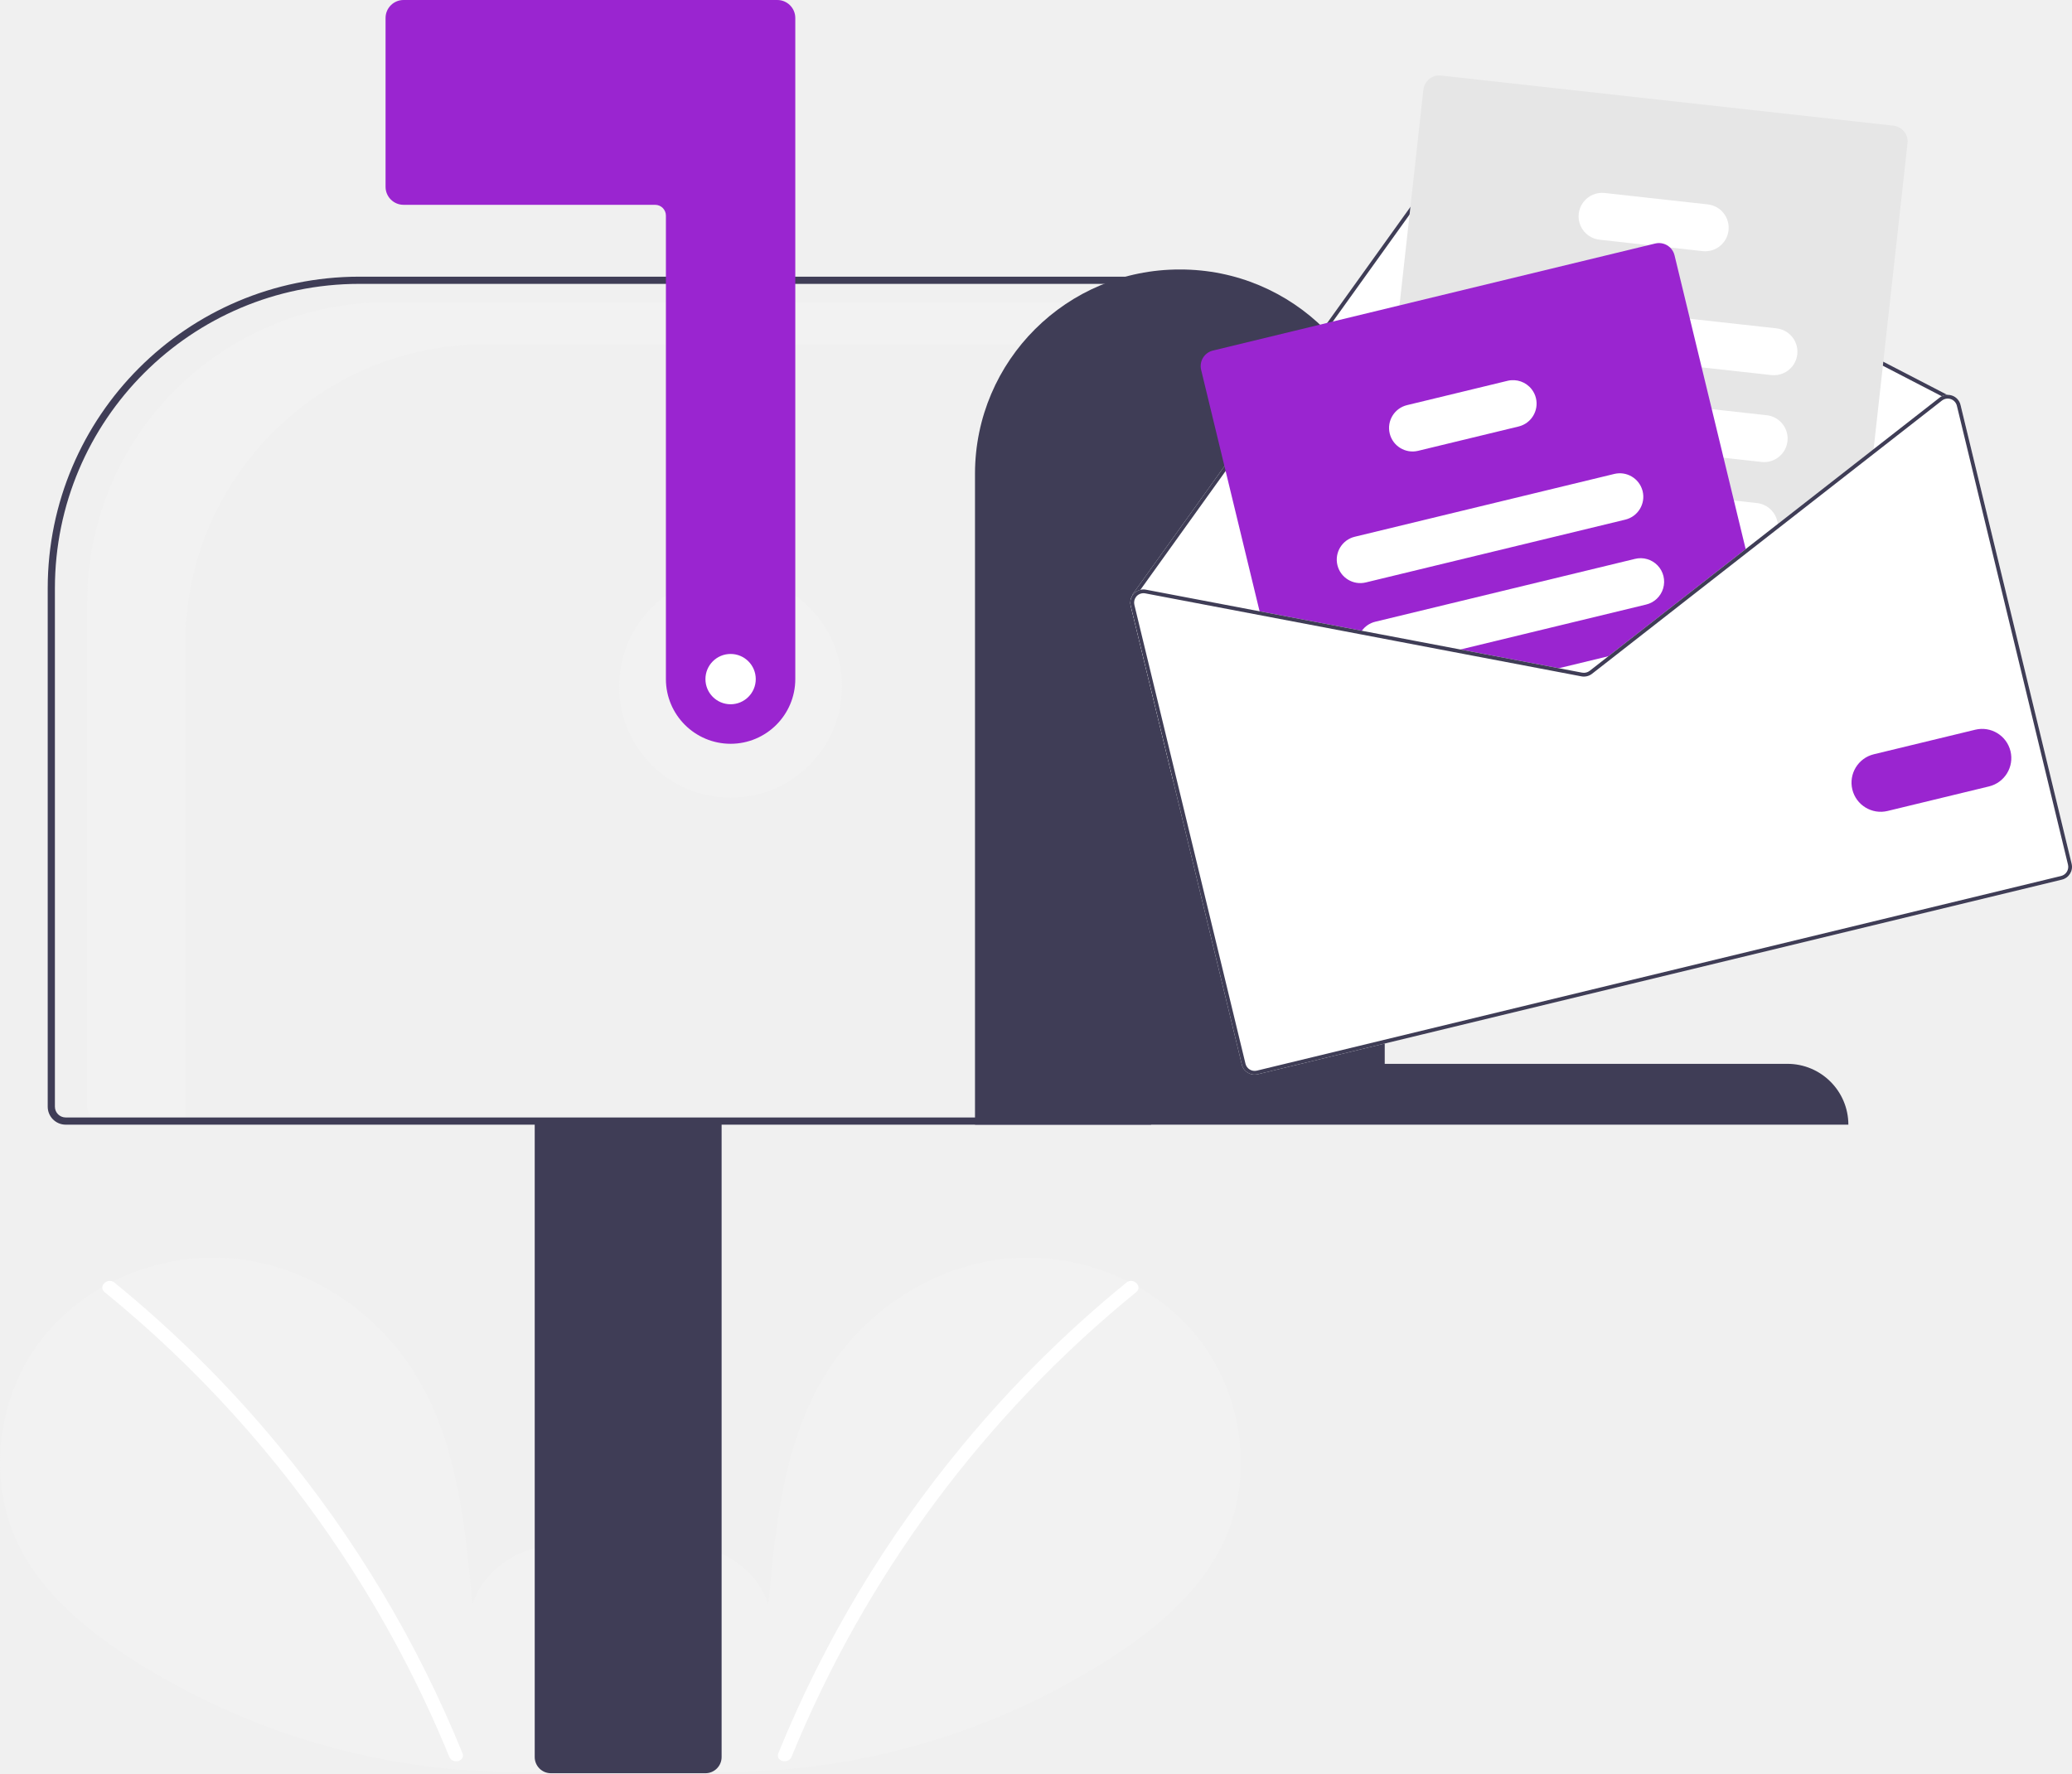
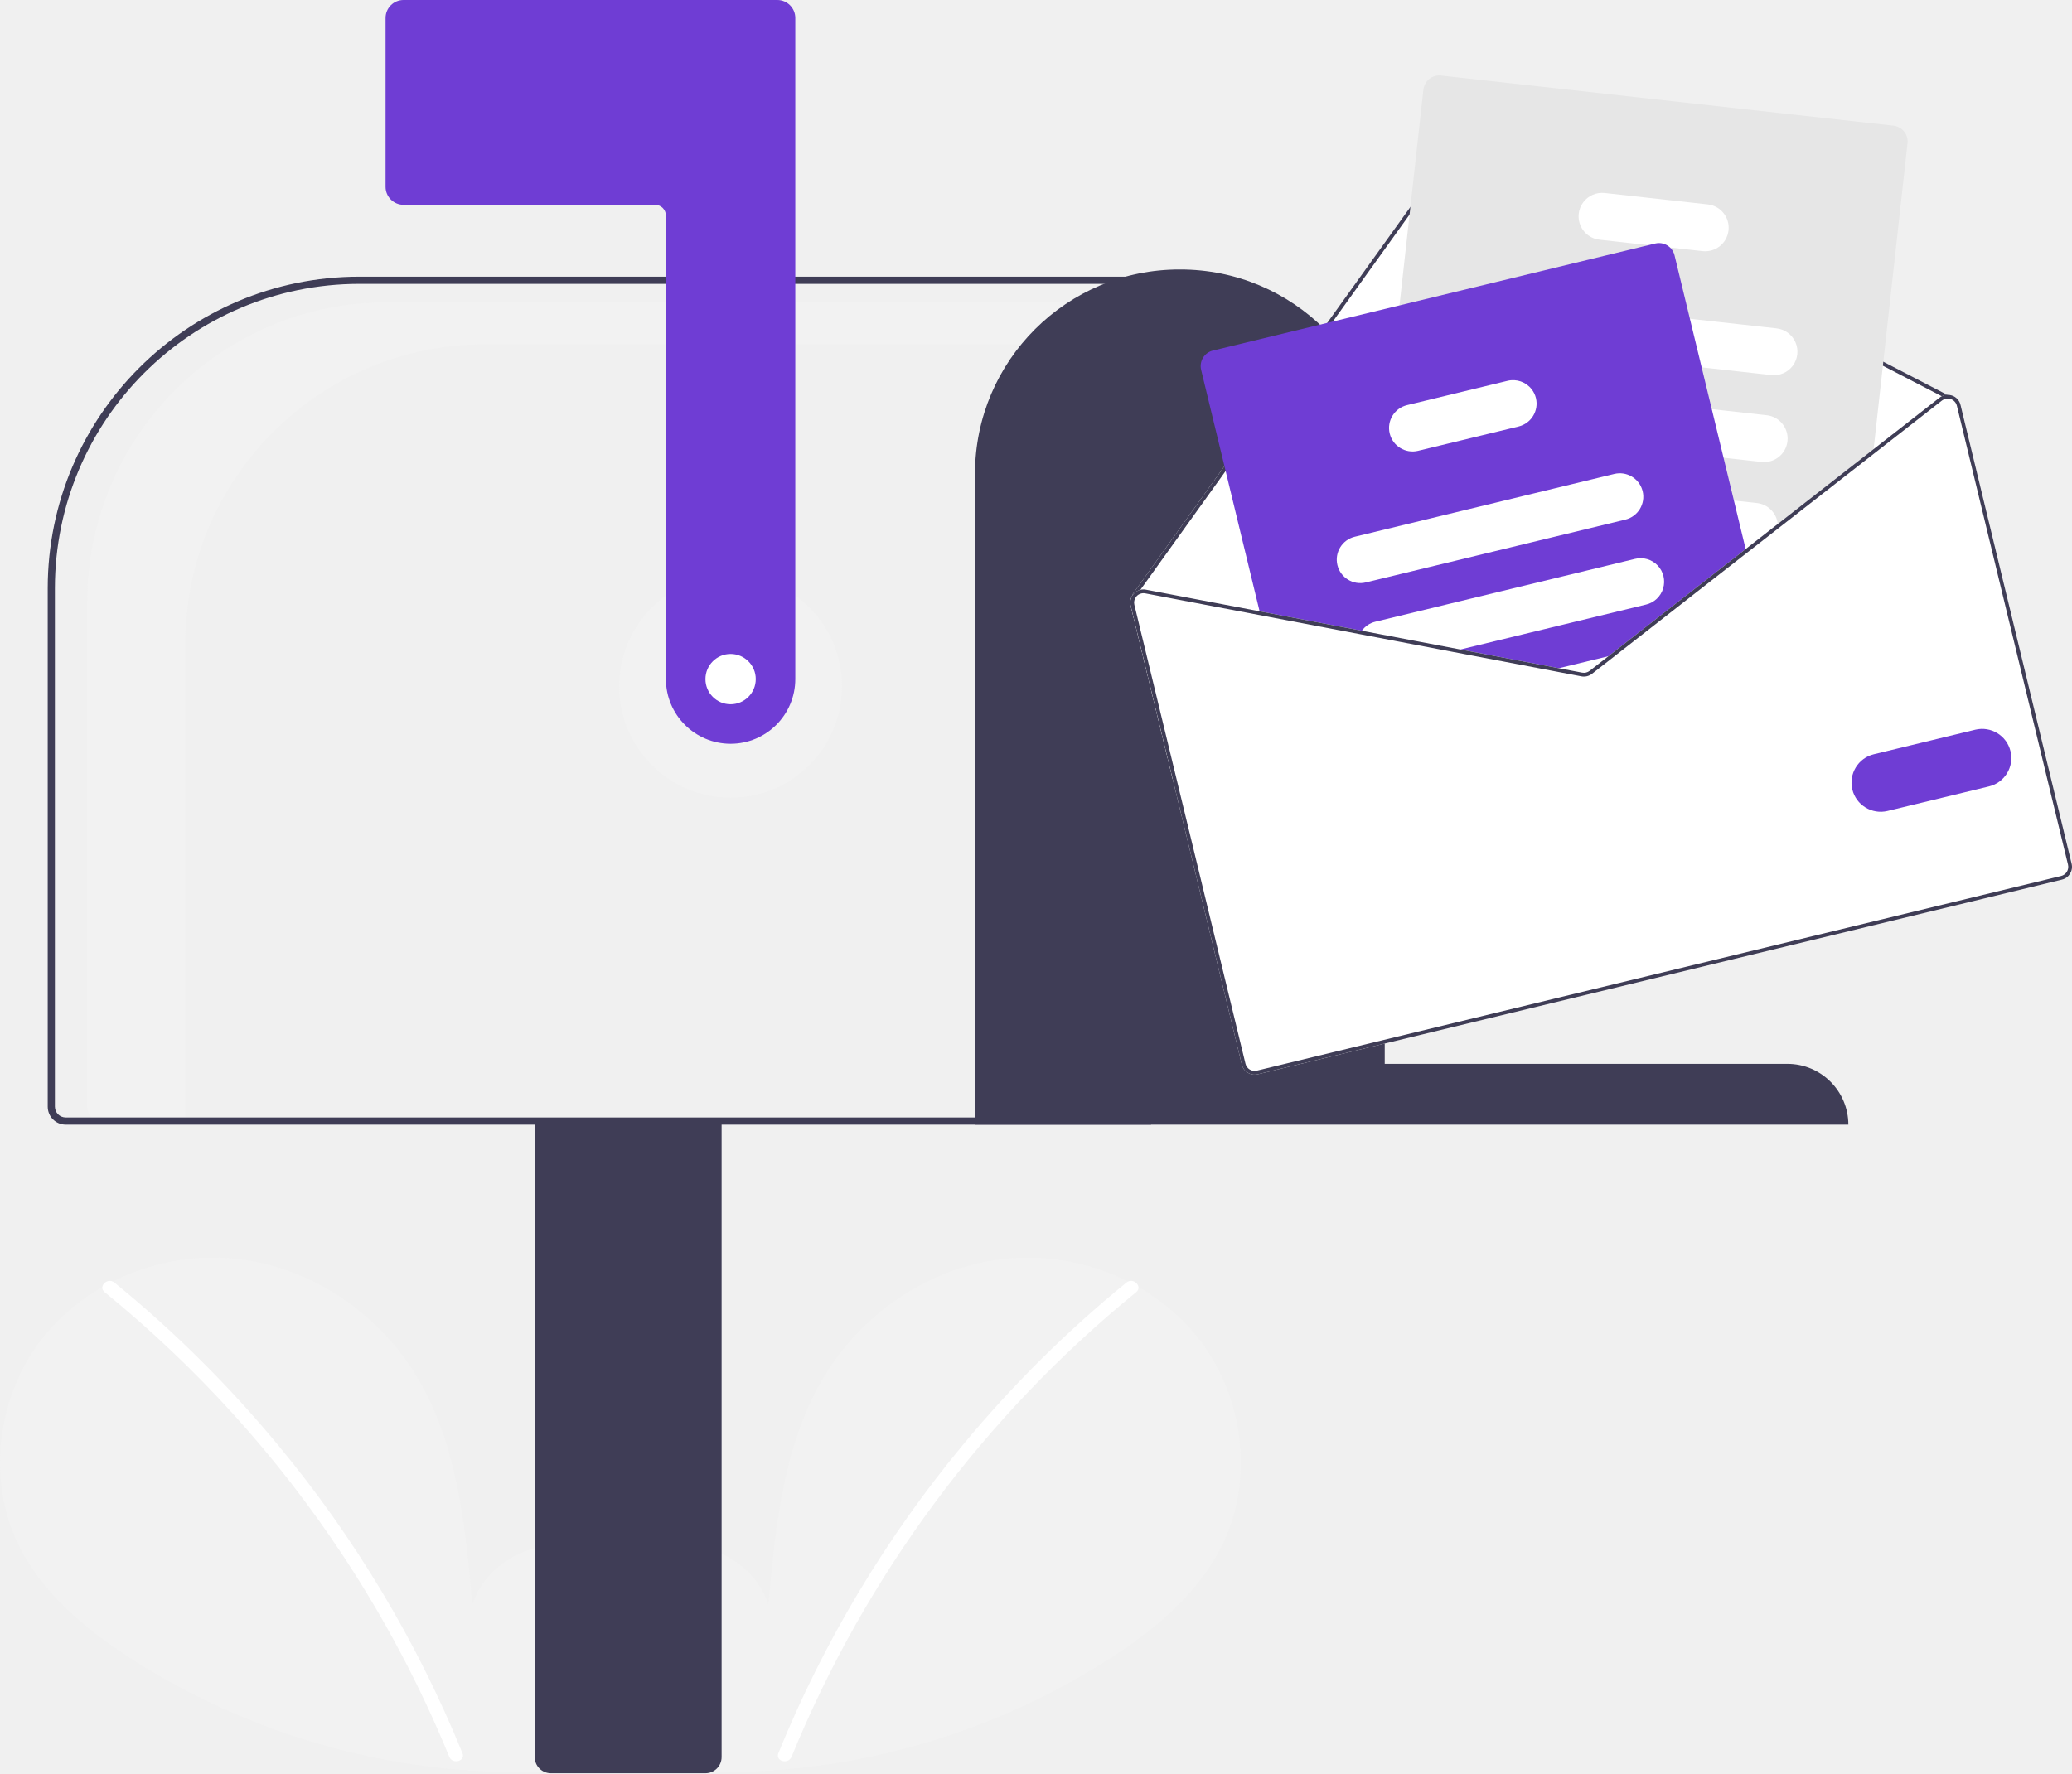
<svg xmlns="http://www.w3.org/2000/svg" data-name="Layer 1" width="576.499" height="493.5" viewBox="0 0 576.499 493.5">
  <path d="M481.172,691.6c9.255-7.82,14.876-20.173,13.402-32.2s-10.605-23.082-22.449-25.636-25.345,4.516-28.943,16.085c-1.98-22.306-4.261-45.547-16.12-64.542-10.738-17.2-29.337-29.507-49.494-31.709s-41.38,6.114-53.951,22.024-15.649,39.039-6.845,57.305c6.486,13.456,18.436,23.47,30.956,31.616a199.786,199.786,0,0,0,136.641,29.893" transform="translate(-311.7504 -203.25)" fill="#f2f2f2" />
  <path d="M343.55,560.174A326.879,326.879,0,0,1,389.104,605.409a327.833,327.833,0,0,1,51.308,85.741c.924,2.264-2.752,3.25-3.666,1.011a324.462,324.462,0,0,0-29.647-56.094,325.7,325.7,0,0,0-66.237-73.205c-1.898-1.546.806-4.221,2.688-2.688Z" transform="translate(-311.7504 -203.25)" fill="#fff" />
  <path d="M487.565,691.6c-9.255-7.82-14.876-20.173-13.402-32.2s10.605-23.082,22.449-25.636,25.345,4.516,28.943,16.085c1.98-22.306,4.261-45.547,16.12-64.542,10.738-17.2,29.337-29.507,49.494-31.709s41.38,6.114,53.951,22.024,15.649,39.039,6.845,57.305c-6.486,13.456-18.436,23.47-30.956,31.616a199.786,199.786,0,0,1-136.641,29.893" transform="translate(-311.7504 -203.25)" fill="#f2f2f2" />
  <path d="M625.187,560.174A326.879,326.879,0,0,0,579.633,605.409a327.833,327.833,0,0,0-51.308,85.741c-.924,2.264,2.752,3.25,3.666,1.011a325.987,325.987,0,0,1,95.884-129.299c1.898-1.546-.806-4.221-2.688-2.688Z" transform="translate(-311.7504 -203.25)" fill="#fff" />
  <circle cx="203.277" cy="191" r="31" fill="#f2f2f2" />
  <path d="M419.446,287.388H633.027V299.073H446.711a83.418,83.418,0,0,0-83.419,83.418V515.25H339.922a3.895,3.895,0,0,1-3.895-3.895V370.806A83.418,83.418,0,0,1,419.446,287.388Z" transform="translate(-311.7504 -203.25)" fill="#f2f2f2" />
  <path d="M460.527,692.25V514.75h52v177.5a4.505,4.505,0,0,1-4.5,4.5h-43A4.505,4.505,0,0,1,460.527,692.25Z" transform="translate(-311.7504 -203.25)" fill="#3f3d56" />
  <path d="M325.027,511.25V366.916A86.764,86.764,0,0,1,411.692,280.25H632.027v236h-302A5.006,5.006,0,0,1,325.027,511.25Zm305-229H411.692a84.761,84.761,0,0,0-84.665,84.666V511.25a3.003,3.003,0,0,0,3,3h300Z" transform="translate(-311.7504 -203.25)" fill="#3f3d56" />
-   <path d="M515.027,410.25a18.02,18.02,0,0,1-18-18v-129a3.003,3.003,0,0,0-3-3h-70a5.006,5.006,0,0,1-5-5v-47a5.006,5.006,0,0,1,5-5h104a5.006,5.006,0,0,1,5,5v184A18.02,18.02,0,0,1,515.027,410.25Z" transform="translate(-311.7504 -203.25)" fill="#9a25d0" />
+   <path d="M515.027,410.25a18.02,18.02,0,0,1-18-18v-129a3.003,3.003,0,0,0-3-3h-70a5.006,5.006,0,0,1-5-5v-47a5.006,5.006,0,0,1,5-5h104a5.006,5.006,0,0,1,5,5v184A18.02,18.02,0,0,1,515.027,410.25Z" transform="translate(-311.7504 -203.25)" fill="#6f3dd4" />
  <path d="M640.027,278.25h0a56.881,56.881,0,0,1,57,56.761V499.321h112a16.965,16.965,0,0,1,17,16.929h-243V335.011A56.881,56.881,0,0,1,640.027,278.25Z" transform="translate(-311.7504 -203.25)" fill="#3f3d56" />
  <path d="M626.349,371.817l11.803,48.756L869.033,364.682l-11.803-48.756a3.638,3.638,0,0,0-2.358-2.595,3.594,3.594,0,0,0-1.334-.201L720.079,244.028a3.682,3.682,0,0,0-4.656,1.119l-64.32,89.694L626.855,368.664a.514.514,0,0,0-.089.418A3.642,3.642,0,0,0,626.349,371.817Z" transform="translate(-311.7504 -203.25)" fill="#fff" />
  <path d="M626.766,369.082a.49.49,0,0,0,.203.316.559.559,0,0,0,.433.086.536.536,0,0,0,.299-.207l.083-.115,1.263-1.766,22.929-31.964,64.301-89.673a2.62,2.62,0,0,1,3.322-.796l132.425,68.567,1.188.617a1.292,1.292,0,0,0,.147.052,1.615,1.615,0,0,1,.271-.026.514.514,0,0,0,.29-.245.524.524,0,0,0-.219-.709l-.164-.087L720.079,244.028a3.682,3.682,0,0,0-4.656,1.119l-64.32,89.694L626.855,368.664A.514.514,0,0,0,626.766,369.082Z" transform="translate(-311.7504 -203.25)" fill="#3f3d56" />
  <path d="M696.107,374.054l5.139.57,38.143,4.225,25.286,2.799,1.494.166,31.552-24.645,1.209-.944,7.452-5.82,26.514-20.706.159-1.454,9.43-85.114a4.454,4.454,0,0,0-3.929-4.912L712.7,224.278a4.456,4.456,0,0,0-4.912,3.929L701.138,288.244l-3.689,33.286L694.149,351.309l-1.53,13.829-.446,4.006A4.457,4.457,0,0,0,696.107,374.054Z" transform="translate(-311.7504 -203.25)" fill="#e6e6e6" />
  <path d="M730.692,299.448l54.517,6.038,19.334,2.141a6.54,6.54,0,1,0,1.44-13l-24.047-2.663-49.799-5.522a6.543,6.543,0,0,0-1.444,13.006Z" transform="translate(-311.7504 -203.25)" fill="#fff" />
  <path d="M727.588,323.564c.141.025.281.05.425.064l63.285,7.011,10.566,1.173a6.542,6.542,0,0,0,1.439-13.005l-15.278-1.69-50.13-5.555-8.436-.935a6.539,6.539,0,0,0-1.87,12.937Z" transform="translate(-311.7504 -203.25)" fill="#fff" />
  <path d="M720.426,344.948a6.539,6.539,0,0,0,4.88,3.125l25.939,2.873,46.197,5.118.01-.002,1.477.165,7.452-5.82a6.471,6.471,0,0,0,.001-1.33,6.555,6.555,0,0,0-5.787-5.824l-6.417-.713-25.457-2.817-18.317-2.031-23.66-2.622a6.54,6.54,0,0,0-6.319,9.88Z" transform="translate(-311.7504 -203.25)" fill="#fff" />
  <path d="M756.859,269.97l13.564,1.502,5.991.665,9.05,1.002a6.542,6.542,0,0,0,1.439-13.005l-28.599-3.165a6.541,6.541,0,1,0-1.445,13.001Z" transform="translate(-311.7504 -203.25)" fill="#fff" />
-   <path d="M645.944,306.182l16.537,68.314,27.601,5.248,25.532,4.861,27.394,5.212,8.753,1.666a3.673,3.673,0,0,0,2.94-.712l7.022-5.485,4.446-3.472,31.552-24.645-20.062-82.874a4.403,4.403,0,0,0-1.244-2.159,4.449,4.449,0,0,0-4.125-1.117L649.22,300.813A4.45,4.45,0,0,0,645.944,306.182Z" transform="translate(-311.7504 -203.25)" fill="#9a25d0" />
+   <path d="M645.944,306.182l16.537,68.314,27.601,5.248,25.532,4.861,27.394,5.212,8.753,1.666a3.673,3.673,0,0,0,2.94-.712l7.022-5.485,4.446-3.472,31.552-24.645-20.062-82.874a4.403,4.403,0,0,0-1.244-2.159,4.449,4.449,0,0,0-4.125-1.117L649.22,300.813A4.45,4.45,0,0,0,645.944,306.182Z" transform="translate(-311.7504 -203.25)" fill="#6f3dd4" />
  <path d="M683.864,360.528a6.546,6.546,0,0,0,7.896,4.818l72.214-17.482a6.55,6.55,0,0,0,4.818-7.896,2.1,2.1,0,0,0-.07-.247,6.539,6.539,0,0,0-7.825-4.571l-72.214,17.482A6.546,6.546,0,0,0,683.864,360.528Z" transform="translate(-311.7504 -203.25)" fill="#fff" />
  <path d="M690.082,379.744l25.532,4.861L769.699,371.512a6.541,6.541,0,1,0-3.078-12.714l-72.214,17.482a6.494,6.494,0,0,0-3.747,2.511A6.583,6.583,0,0,0,690.082,379.744Z" transform="translate(-311.7504 -203.25)" fill="#fff" />
  <path d="M743.008,389.817l8.753,1.666a3.673,3.673,0,0,0,2.94-.712l7.022-5.485Z" transform="translate(-311.7504 -203.25)" fill="#fff" />
  <path d="M698.415,323.897a6.546,6.546,0,0,0,7.896,4.818l27.97-6.771a6.55,6.55,0,0,0,4.818-7.896,6.466,6.466,0,0,0-1.205-2.486,6.545,6.545,0,0,0-6.691-2.332l-27.97,6.771a6.541,6.541,0,0,0-4.818,7.896Z" transform="translate(-311.7504 -203.25)" fill="#fff" />
  <path d="M715.612,384.604l27.398,5.214,8.75,1.666a3.689,3.689,0,0,0,2.938-.711l7.027-5.486-2.466.597-5.206,4.061a2.636,2.636,0,0,1-2.099.508l-6.479-1.232-27.398-5.214Zm81.838-28.539.267,1.102,1.215-.945Zm-81.838,28.539,27.398,5.214,8.75,1.666a3.689,3.689,0,0,0,2.938-.711l7.027-5.486-2.466.597-5.206,4.061a2.636,2.636,0,0,1-2.099.508l-6.479-1.232-27.398-5.214Zm0,0,27.398,5.214,8.75,1.666a3.689,3.689,0,0,0,2.938-.711l7.027-5.486-2.466.597-5.206,4.061a2.636,2.636,0,0,1-2.099.508l-6.479-1.232-27.398-5.214Zm-89.263-12.787,30.916,127.71a3.667,3.667,0,0,0,4.422,2.698l223.761-54.168a3.666,3.666,0,0,0,2.698-4.422l-30.916-127.71a3.638,3.638,0,0,0-2.358-2.595,3.594,3.594,0,0,0-1.334-.201,3.458,3.458,0,0,0-1.514.398,3.179,3.179,0,0,0-.607.377l-18.364,14.34-26.67,20.833-8.935,6.979.002.008-.008.002-32.766,25.578-5.417,4.239-5.206,4.061a2.636,2.636,0,0,1-2.099.508l-6.479-1.232-27.398-5.214L690.656,378.792,630.595,367.362a3.59,3.59,0,0,0-1.547.033,3.67,3.67,0,0,0-1.788,1.036,4.111,4.111,0,0,0-.493.651A3.642,3.642,0,0,0,626.349,371.817Zm89.263,12.787,27.398,5.214,8.75,1.666a3.689,3.689,0,0,0,2.938-.711l7.027-5.486-2.466.597-5.206,4.061a2.636,2.636,0,0,1-2.099.508l-6.479-1.232-27.398-5.214Zm0,0,27.398,5.214,8.75,1.666a3.689,3.689,0,0,0,2.938-.711l7.027-5.486-2.466.597-5.206,4.061a2.636,2.636,0,0,1-2.099.508l-6.479-1.232-27.398-5.214Zm0,0,27.398,5.214,8.75,1.666a3.689,3.689,0,0,0,2.938-.711l7.027-5.486-2.466.597-5.206,4.061a2.636,2.636,0,0,1-2.099.508l-6.479-1.232-27.398-5.214Z" transform="translate(-311.7504 -203.25)" fill="#fff" />
  <path d="M715.612,384.604l27.398,5.214,8.75,1.666a3.689,3.689,0,0,0,2.938-.711l7.027-5.486-2.466.597-5.206,4.061a2.636,2.636,0,0,1-2.099.508l-6.479-1.232-27.398-5.214Zm81.838-28.539.267,1.102,1.215-.945Zm-81.838,28.539,27.398,5.214,8.75,1.666a3.689,3.689,0,0,0,2.938-.711l7.027-5.486-2.466.597-5.206,4.061a2.636,2.636,0,0,1-2.099.508l-6.479-1.232-27.398-5.214Zm0,0,27.398,5.214,8.75,1.666a3.689,3.689,0,0,0,2.938-.711l7.027-5.486-2.466.597-5.206,4.061a2.636,2.636,0,0,1-2.099.508l-6.479-1.232-27.398-5.214ZM627.785,369.161l.136.102c.023-.037.062-.071.092-.11a2.643,2.643,0,0,1,2.385-.768l59.686,11.354,25.528,4.865,27.398,5.214,8.75,1.666a3.689,3.689,0,0,0,2.938-.711l7.027-5.486-2.466.597-5.206,4.061a2.636,2.636,0,0,1-2.099.508l-6.479-1.232-27.398-5.214L690.656,378.792,630.595,367.362a3.59,3.59,0,0,0-1.547.033Zm-1.436,2.657,30.916,127.71a3.667,3.667,0,0,0,4.422,2.698l223.761-54.168a3.666,3.666,0,0,0,2.698-4.422l-30.916-127.71a3.638,3.638,0,0,0-2.358-2.595,3.594,3.594,0,0,0-1.334-.201,3.458,3.458,0,0,0-1.514.398,3.179,3.179,0,0,0-.607.377l-18.364,14.34-26.67,20.833-8.935,6.979.002.008-.008.002-32.766,25.578-5.417,4.239-5.206,4.061a2.636,2.636,0,0,1-2.099.508l-6.479-1.232-27.398-5.214L690.656,378.792,630.595,367.362a3.59,3.59,0,0,0-1.547.033,3.67,3.67,0,0,0-1.788,1.036,4.111,4.111,0,0,0-.493.651A3.642,3.642,0,0,0,626.349,371.817Zm1.02-.247a2.598,2.598,0,0,1,.462-2.191.341.341,0,0,1,.091-.117c.023-.037.062-.071.092-.11a2.643,2.643,0,0,1,2.385-.768l59.686,11.354,25.528,4.865,27.398,5.214,8.75,1.666a3.689,3.689,0,0,0,2.938-.711l7.027-5.486,4.444-3.472,31.547-24.648,1.215-.945,7.447-5.817,26.518-20.709,19.171-14.972a2.604,2.604,0,0,1,.987-.477,1.997,1.997,0,0,1,.305-.05,1.615,1.615,0,0,1,.271-.026,2.679,2.679,0,0,1,.901.147,2.625,2.625,0,0,1,1.686,1.853l30.916,127.71a2.62,2.62,0,0,1-1.931,3.165L661.442,501.214a2.618,2.618,0,0,1-3.158-1.933Zm88.244,13.034,27.398,5.214,8.75,1.666a3.689,3.689,0,0,0,2.938-.711l7.027-5.486-2.466.597-5.206,4.061a2.636,2.636,0,0,1-2.099.508l-6.479-1.232-27.398-5.214Zm0,0,27.398,5.214,8.75,1.666a3.689,3.689,0,0,0,2.938-.711l7.027-5.486-2.466.597-5.206,4.061a2.636,2.636,0,0,1-2.099.508l-6.479-1.232-27.398-5.214Zm0,0,27.398,5.214,8.75,1.666a3.689,3.689,0,0,0,2.938-.711l7.027-5.486-2.466.597-5.206,4.061a2.636,2.636,0,0,1-2.099.508l-6.479-1.232-27.398-5.214Z" transform="translate(-311.7504 -203.25)" fill="#3f3d56" />
-   <path d="M827.129,422.967a8.128,8.128,0,0,1,5.981-9.801l28.242-6.837a8.119,8.119,0,0,1,3.821,15.782l-28.242,6.837A8.128,8.128,0,0,1,827.129,422.967Z" transform="translate(-311.7504 -203.25)" fill="#9a25d0" />
+   <path d="M827.129,422.967a8.128,8.128,0,0,1,5.981-9.801l28.242-6.837a8.119,8.119,0,0,1,3.821,15.782l-28.242,6.837A8.128,8.128,0,0,1,827.129,422.967Z" transform="translate(-311.7504 -203.25)" fill="#6f3dd4" />
  <circle cx="203.277" cy="189" r="7" fill="#fff" />
</svg>
